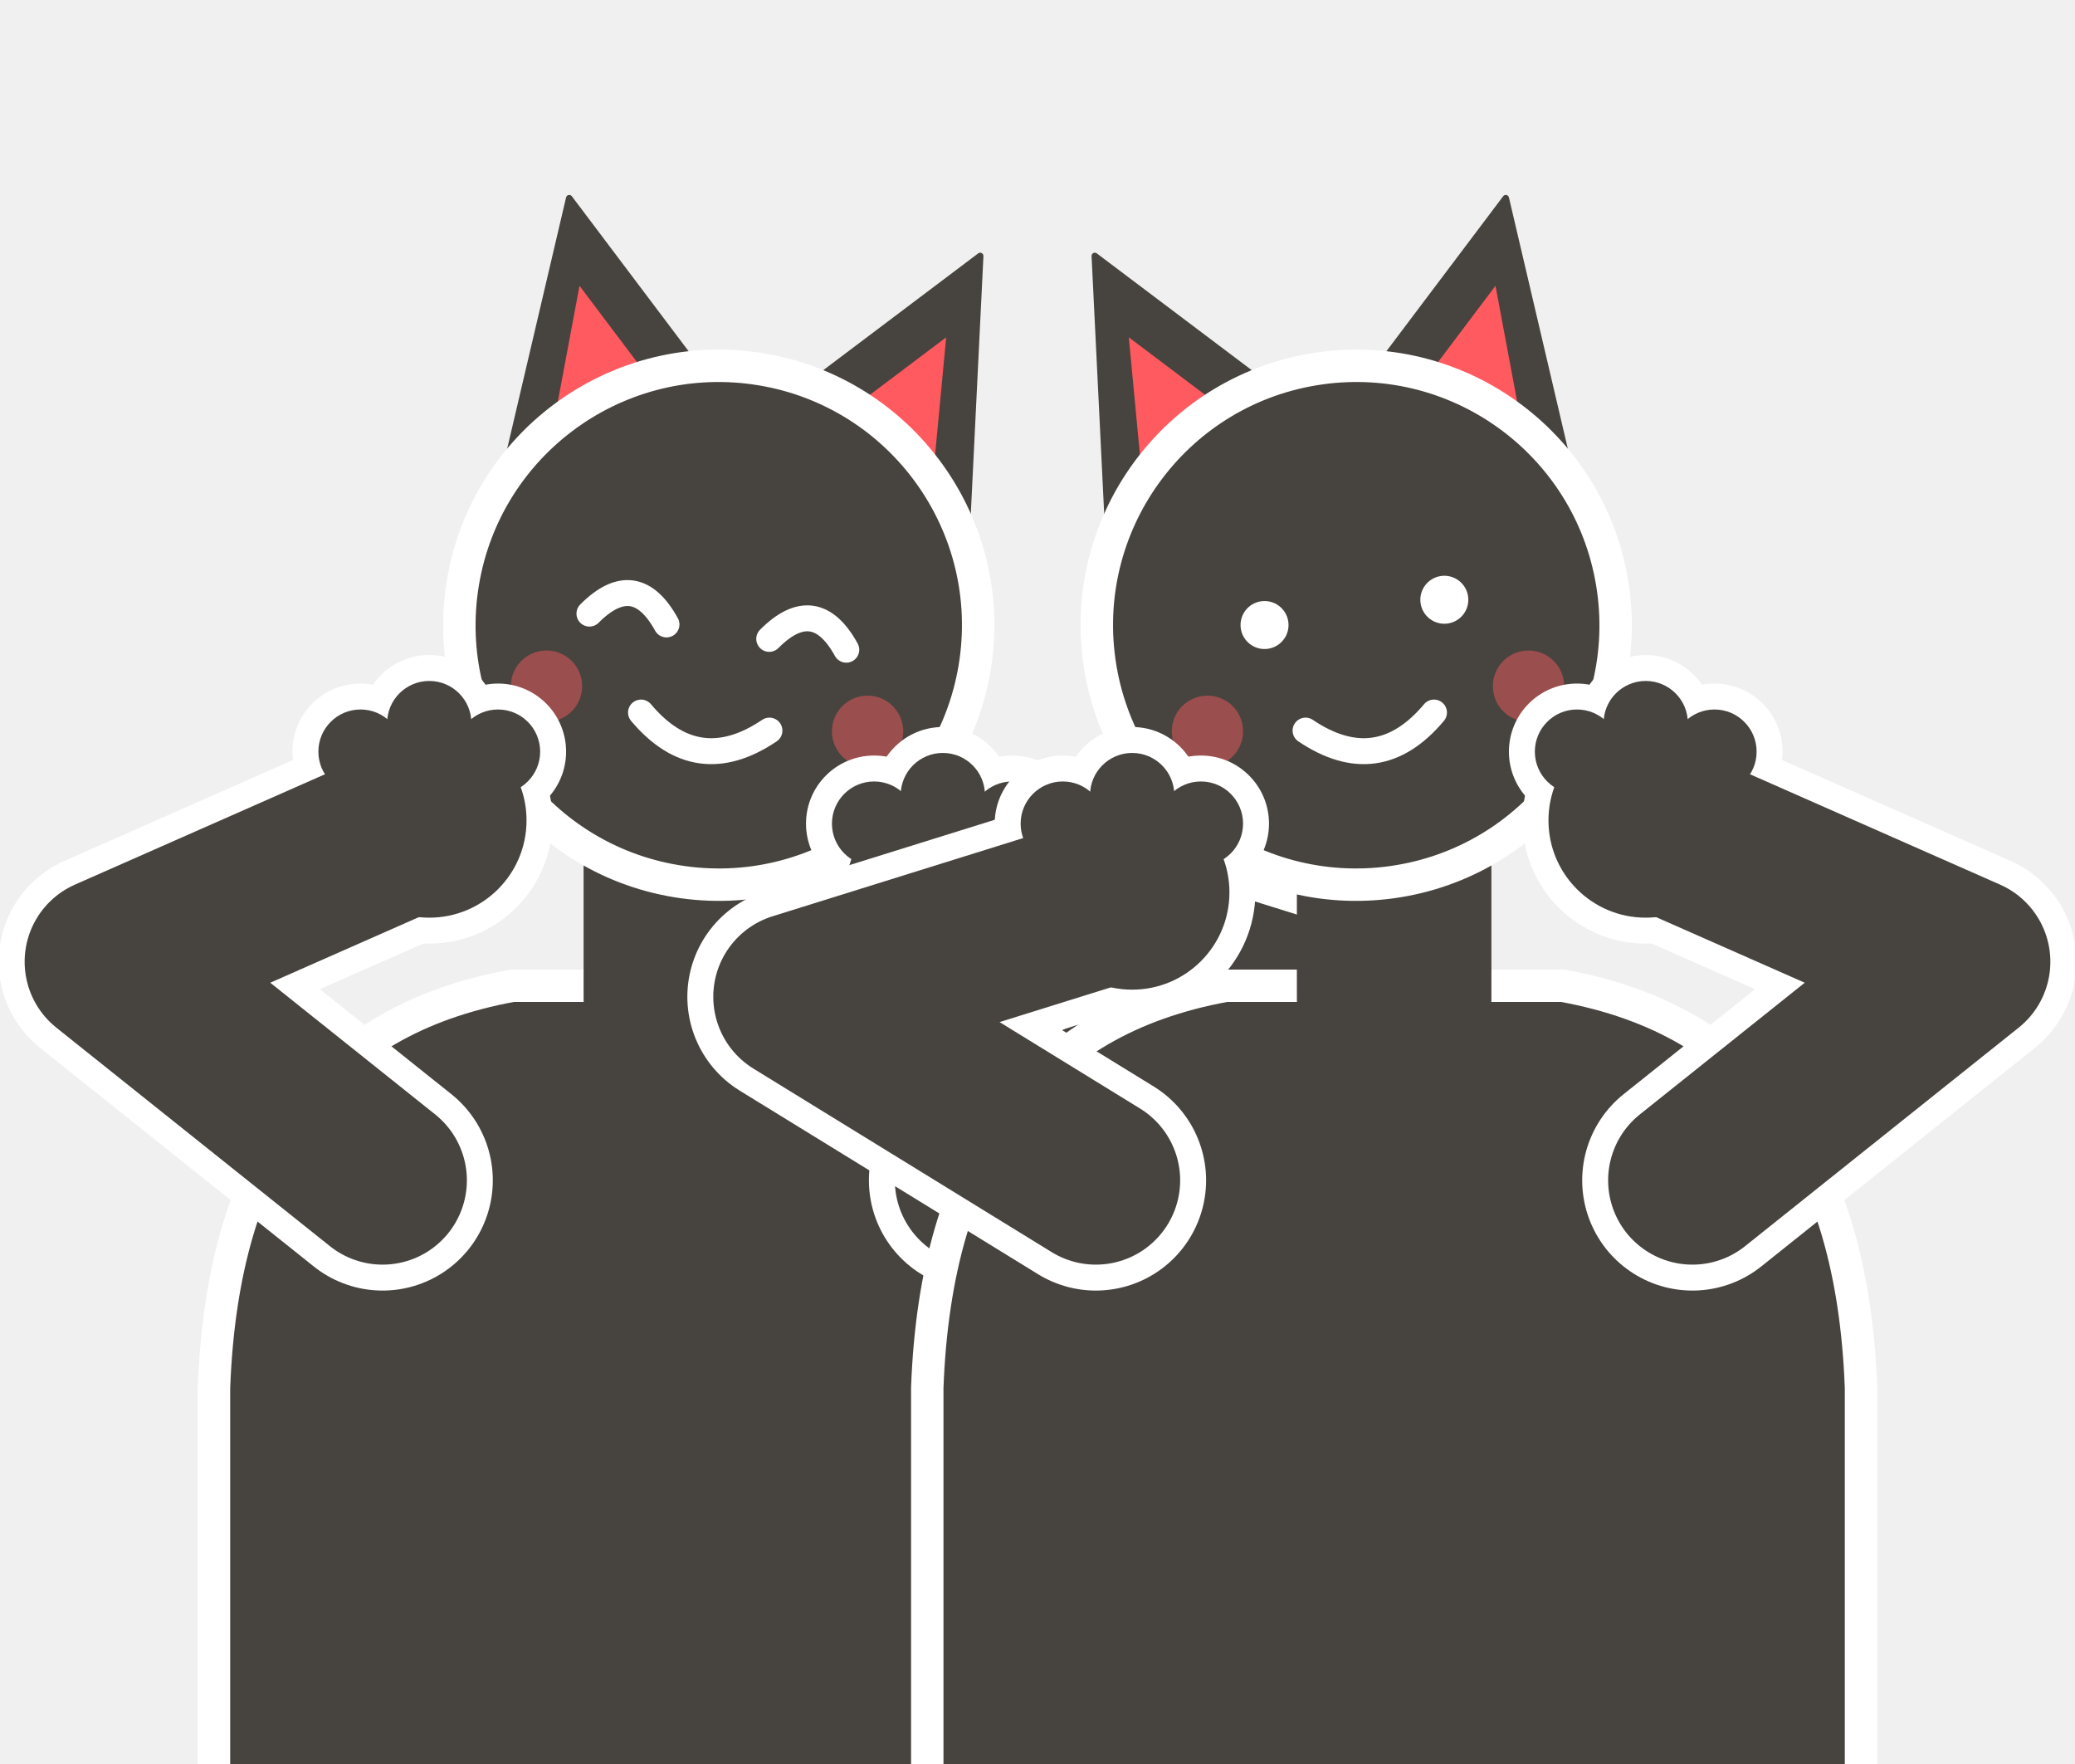
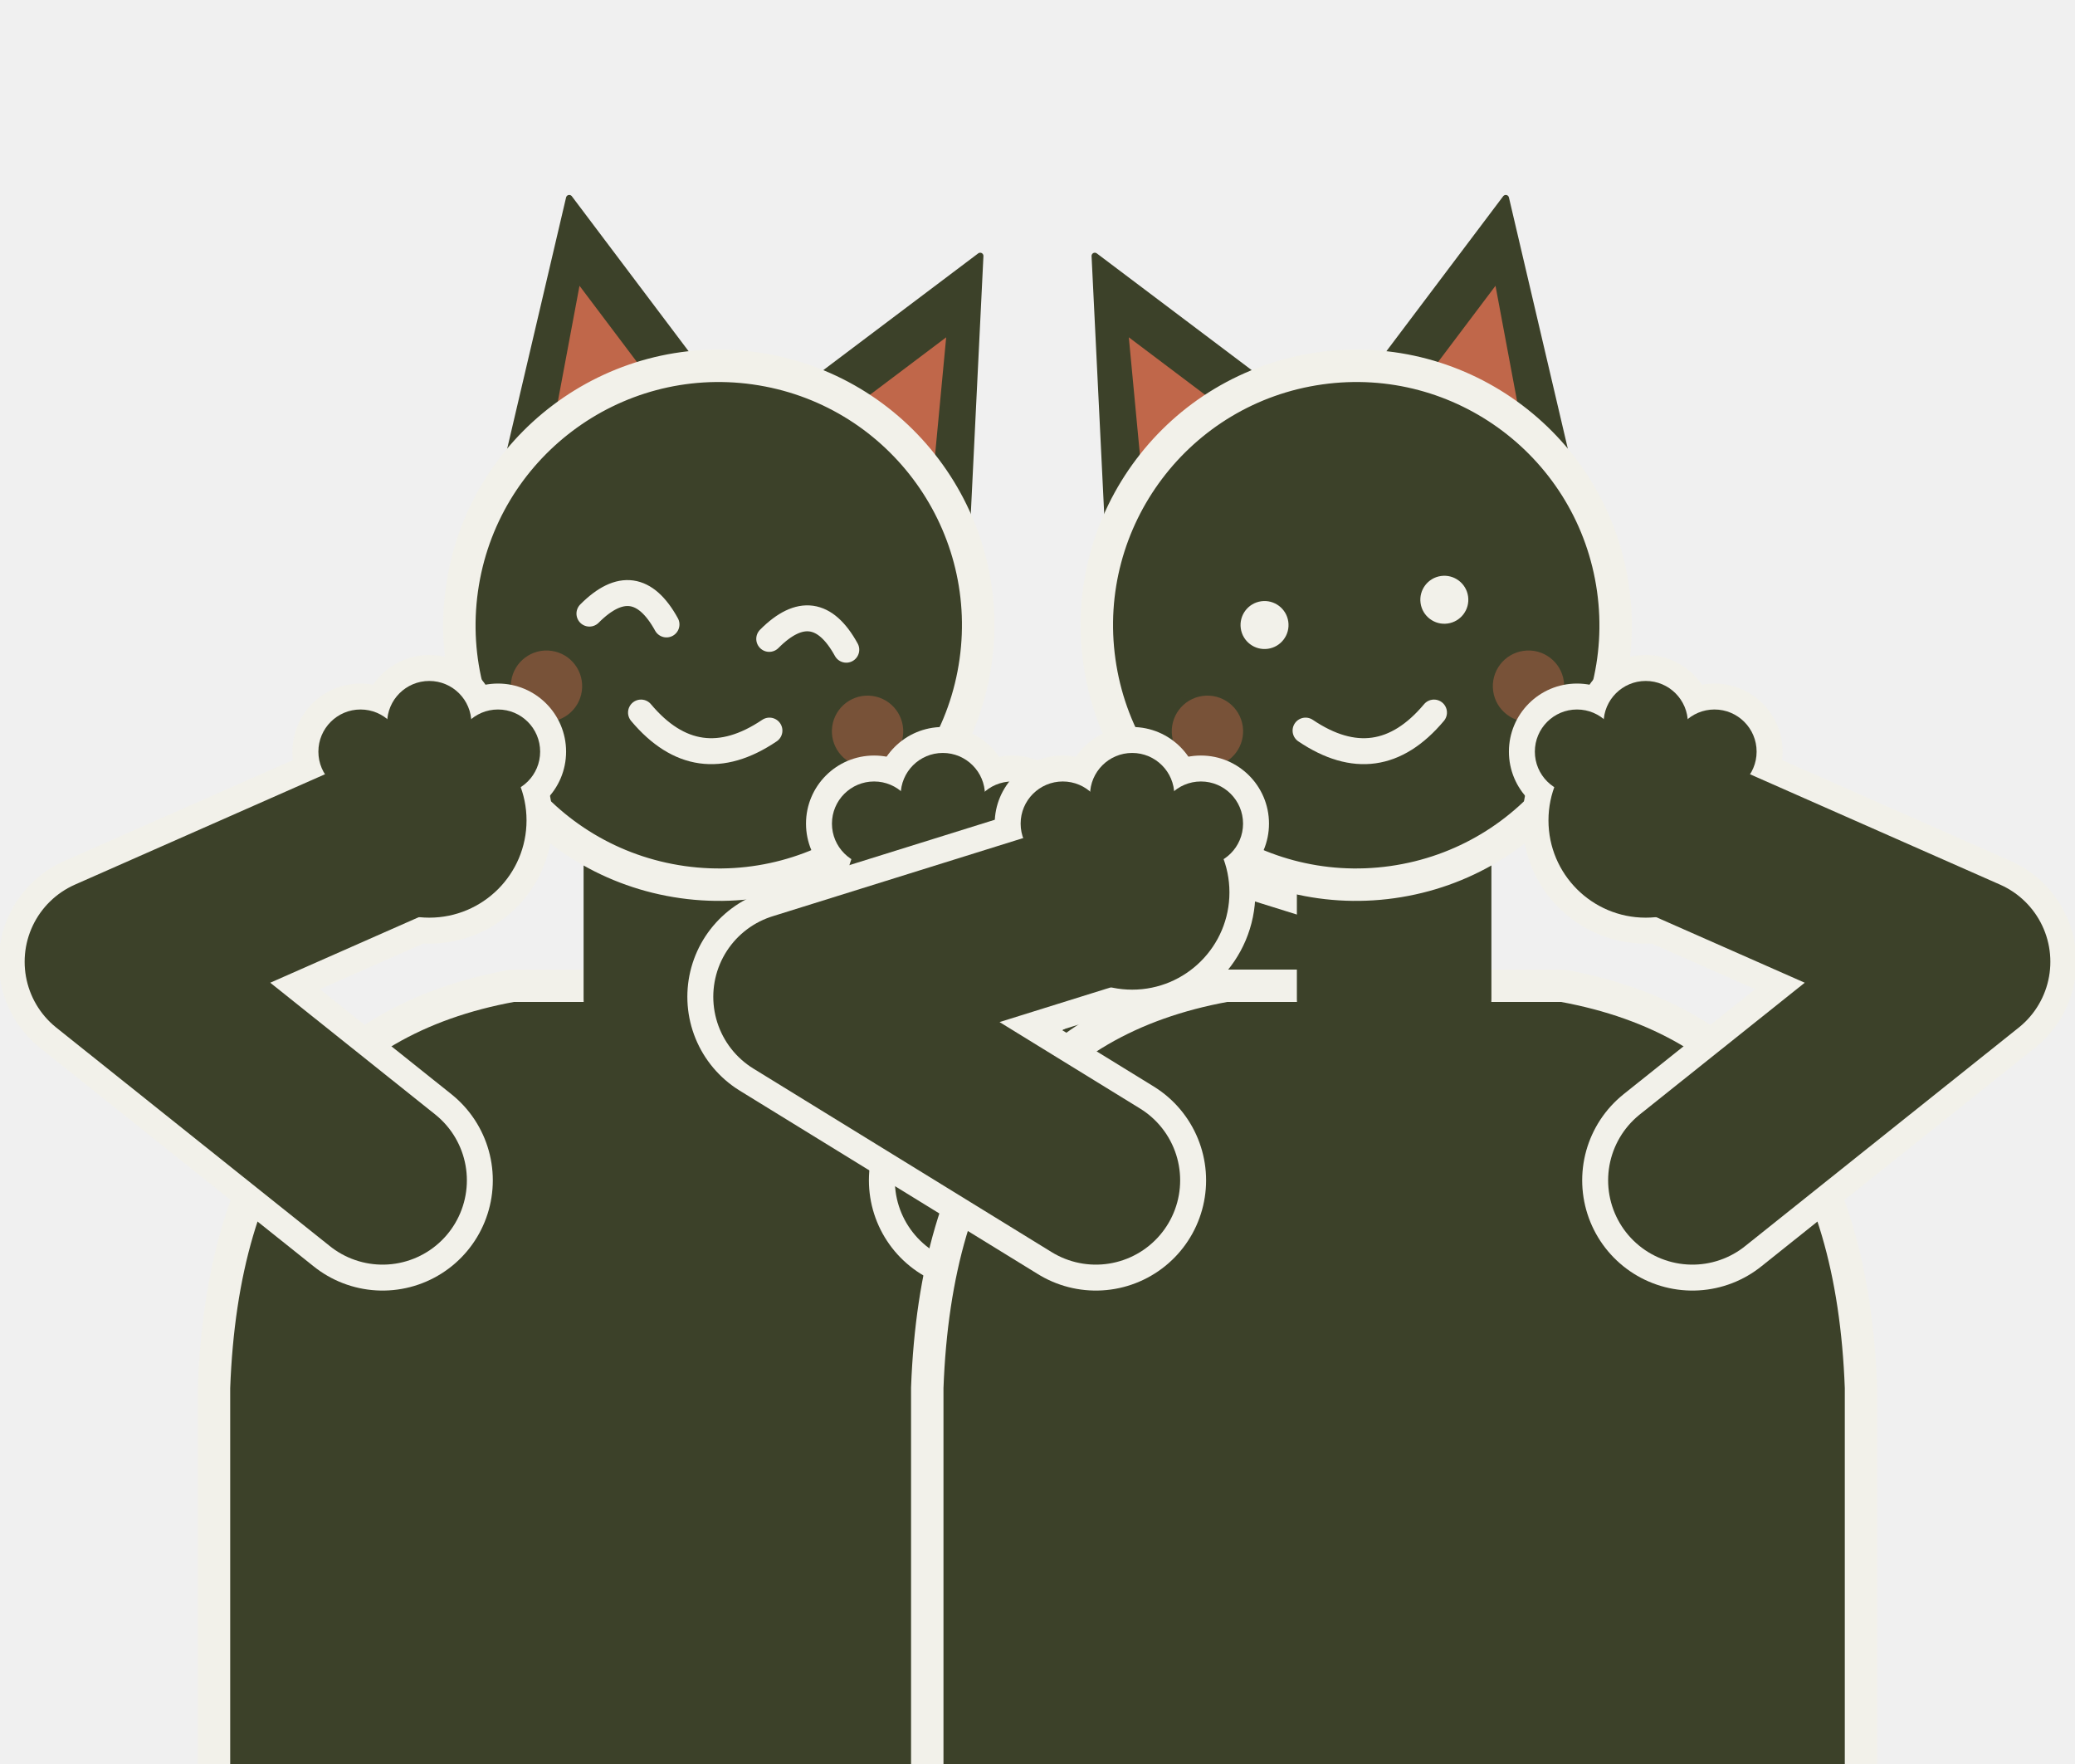
<svg xmlns="http://www.w3.org/2000/svg" viewBox="0 0 320 272" role="img" aria-label="고양이 손">
-   <g fill="none" stroke="#47433e" stroke-linecap="round" stroke-linejoin="round">
-     <path transform="translate(105 0) rotate(0 0 272) translate(0 272) scale(1) translate(0 -272)" d="M-72 420 L-72 214 Q-70 160 -26 152 L26 152 Q70 160 72 214 L72 420 Z" fill="#47433e" stroke="#ffffff" stroke-width="5" />
-     <rect transform="translate(105 0) rotate(0 0 272) translate(0 272) scale(1) translate(0 -272)" x="-15" y="118" width="30" height="44" rx="8" fill="#47433e" stroke="none" />
+   <g fill="none" stroke="#3c4129" stroke-linecap="round" stroke-linejoin="round">
+     <path transform="translate(105 0) rotate(0 0 272) translate(0 272) scale(1) translate(0 -272)" d="M-72 420 L-72 214 Q-70 160 -26 152 L26 152 Q70 160 72 214 L72 420 Z" fill="#3c4129" stroke="#f2f1ea" stroke-width="5" />
+     <rect transform="translate(105 0) rotate(0 0 272) translate(0 272) scale(1) translate(0 -272)" x="-15" y="118" width="30" height="44" rx="8" fill="#3c4129" stroke="none" />
    <g transform="translate(105 0) rotate(0 0 272) translate(0 272) scale(1) translate(0 -272) rotate(8 0 138) translate(0 96)">
-       <path d="M-36 -18 L-32 -62 L-8 -38 Z" fill="#47433e" />
-       <path d="M36 -18 L32 -62 L8 -38 Z" fill="#47433e" />
-       <path d="M-30 -28 L-29 -50 L-17 -38 Z" fill="#ff5a5f" />
-       <path d="M30 -28 L29 -50 L17 -38 Z" fill="#ff5a5f" />
-       <circle r="40" fill="#47433e" stroke="#ffffff" stroke-width="5" />
-       <path d="M-20 1 Q-14 -7 -8 1" stroke="#ffffff" stroke-width="4" fill="none" />
-       <path d="M8 1 Q14 -7 20 1" stroke="#ffffff" stroke-width="4" fill="none" />
-       <path d="M-10 15 Q0 24 10 15" stroke="#ffffff" stroke-width="4" fill="none" />
-       <circle cx="-25" cy="13" r="6" fill="#ff5a5f" opacity=".45" />
-       <circle cx="25" cy="13" r="6" fill="#ff5a5f" opacity=".45" />
+       <path d="M-36 -18 L-32 -62 L-8 -38 Z" fill="#3c4129" />
+       <path d="M36 -18 L32 -62 L8 -38 Z" fill="#3c4129" />
+       <path d="M-30 -28 L-29 -50 L-17 -38 Z" fill="#c0674a" />
+       <path d="M30 -28 L29 -50 L17 -38 Z" fill="#c0674a" />
+       <circle r="40" fill="#3c4129" stroke="#f2f1ea" stroke-width="5" />
+       <path d="M-20 1 Q-14 -7 -8 1" stroke="#f2f1ea" stroke-width="4" fill="none" />
+       <path d="M8 1 Q14 -7 20 1" stroke="#f2f1ea" stroke-width="4" fill="none" />
+       <path d="M-10 15 Q0 24 10 15" stroke="#f2f1ea" stroke-width="4" fill="none" />
+       <circle cx="-25" cy="13" r="6" fill="#c0674a" opacity=".45" />
+       <circle cx="25" cy="13" r="6" fill="#c0674a" opacity=".45" />
    </g>
-     <path d="M59 182 L16.8 148.3 L66.2 126.5" stroke="#ffffff" stroke-width="34" />
-     <circle cx="66.2" cy="126.5" r="19" fill="#ffffff" stroke="none" />
-     <circle cx="55.6" cy="115.9" r="10.5" fill="#ffffff" stroke="none" />
-     <circle cx="66.2" cy="111.5" r="10.5" fill="#ffffff" stroke="none" />
-     <circle cx="76.8" cy="115.9" r="10.5" fill="#ffffff" stroke="none" />
+     <path d="M59 182 L16.8 148.3 L66.2 126.5" stroke="#f2f1ea" stroke-width="34" />
+     <circle cx="66.2" cy="126.5" r="19" fill="#f2f1ea" stroke="none" />
+     <circle cx="55.6" cy="115.9" r="10.5" fill="#f2f1ea" stroke="none" />
+     <circle cx="66.2" cy="111.5" r="10.5" fill="#f2f1ea" stroke="none" />
+     <circle cx="76.8" cy="115.9" r="10.5" fill="#f2f1ea" stroke="none" />
    <path d="M59 182 L16.8 148.3 L66.2 126.5" stroke-width="26" />
-     <circle cx="66.2" cy="126.5" r="15" fill="#47433e" stroke="none" />
-     <circle cx="55.6" cy="115.9" r="6.5" fill="#47433e" stroke="none" />
-     <circle cx="66.2" cy="111.5" r="6.5" fill="#47433e" stroke="none" />
-     <circle cx="76.8" cy="115.9" r="6.5" fill="#47433e" stroke="none" />
-     <path d="M151 182 L197 153.7 L145.4 137.6" stroke="#ffffff" stroke-width="34" />
-     <circle cx="145.4" cy="137.6" r="19" fill="#ffffff" stroke="none" />
-     <circle cx="134.8" cy="127" r="10.5" fill="#ffffff" stroke="none" />
-     <circle cx="145.4" cy="122.6" r="10.5" fill="#ffffff" stroke="none" />
-     <circle cx="156.1" cy="127" r="10.5" fill="#ffffff" stroke="none" />
+     <circle cx="66.2" cy="126.5" r="15" fill="#3c4129" stroke="none" />
+     <circle cx="55.6" cy="115.9" r="6.5" fill="#3c4129" stroke="none" />
+     <circle cx="66.2" cy="111.5" r="6.5" fill="#3c4129" stroke="none" />
+     <circle cx="76.8" cy="115.9" r="6.5" fill="#3c4129" stroke="none" />
+     <path d="M151 182 L197 153.7 L145.4 137.6" stroke="#f2f1ea" stroke-width="34" />
+     <circle cx="145.4" cy="137.6" r="19" fill="#f2f1ea" stroke="none" />
+     <circle cx="134.8" cy="127" r="10.5" fill="#f2f1ea" stroke="none" />
+     <circle cx="145.4" cy="122.6" r="10.5" fill="#f2f1ea" stroke="none" />
+     <circle cx="156.1" cy="127" r="10.5" fill="#f2f1ea" stroke="none" />
    <path d="M151 182 L197 153.7 L145.4 137.6" stroke-width="26" />
-     <circle cx="145.4" cy="137.6" r="15" fill="#47433e" stroke="none" />
-     <circle cx="134.8" cy="127" r="6.5" fill="#47433e" stroke="none" />
-     <circle cx="145.4" cy="122.6" r="6.5" fill="#47433e" stroke="none" />
-     <circle cx="156.1" cy="127" r="6.5" fill="#47433e" stroke="none" />
-     <path transform="translate(215 0) rotate(0 0 272) translate(0 272) scale(1) translate(0 -272)" d="M-72 420 L-72 214 Q-70 160 -26 152 L26 152 Q70 160 72 214 L72 420 Z" fill="#47433e" stroke="#ffffff" stroke-width="5" />
-     <rect transform="translate(215 0) rotate(0 0 272) translate(0 272) scale(1) translate(0 -272)" x="-15" y="118" width="30" height="44" rx="8" fill="#47433e" stroke="none" />
+     <circle cx="145.4" cy="137.6" r="15" fill="#3c4129" stroke="none" />
+     <circle cx="134.8" cy="127" r="6.5" fill="#3c4129" stroke="none" />
+     <circle cx="145.4" cy="122.6" r="6.5" fill="#3c4129" stroke="none" />
+     <circle cx="156.1" cy="127" r="6.5" fill="#3c4129" stroke="none" />
+     <path transform="translate(215 0) rotate(0 0 272) translate(0 272) scale(1) translate(0 -272)" d="M-72 420 L-72 214 Q-70 160 -26 152 L26 152 Q70 160 72 214 L72 420 Z" fill="#3c4129" stroke="#f2f1ea" stroke-width="5" />
+     <rect transform="translate(215 0) rotate(0 0 272) translate(0 272) scale(1) translate(0 -272)" x="-15" y="118" width="30" height="44" rx="8" fill="#3c4129" stroke="none" />
    <g transform="translate(215 0) rotate(0 0 272) translate(0 272) scale(1) translate(0 -272) rotate(-8 0 138) translate(0 96)">
-       <path d="M-36 -18 L-32 -62 L-8 -38 Z" fill="#47433e" />
-       <path d="M36 -18 L32 -62 L8 -38 Z" fill="#47433e" />
-       <path d="M-30 -28 L-29 -50 L-17 -38 Z" fill="#ff5a5f" />
-       <path d="M30 -28 L29 -50 L17 -38 Z" fill="#ff5a5f" />
-       <circle r="40" fill="#47433e" stroke="#ffffff" stroke-width="5" />
-       <circle cx="-14" cy="-2" r="4.2" fill="#ffffff" />
-       <circle cx="14" cy="-2" r="4.2" fill="#ffffff" />
-       <path d="M-10 15 Q0 24 10 15" stroke="#ffffff" stroke-width="4" fill="none" />
-       <circle cx="-25" cy="13" r="6" fill="#ff5a5f" opacity=".45" />
-       <circle cx="25" cy="13" r="6" fill="#ff5a5f" opacity=".45" />
+       <path d="M-36 -18 L-32 -62 L-8 -38 Z" fill="#3c4129" />
+       <path d="M36 -18 L32 -62 L8 -38 Z" fill="#3c4129" />
+       <path d="M-30 -28 L-29 -50 L-17 -38 Z" fill="#c0674a" />
+       <path d="M30 -28 L29 -50 L17 -38 Z" fill="#c0674a" />
+       <circle r="40" fill="#3c4129" stroke="#f2f1ea" stroke-width="5" />
+       <circle cx="-14" cy="-2" r="4.2" fill="#f2f1ea" />
+       <circle cx="14" cy="-2" r="4.2" fill="#f2f1ea" />
+       <path d="M-10 15 Q0 24 10 15" stroke="#f2f1ea" stroke-width="4" fill="none" />
+       <circle cx="-25" cy="13" r="6" fill="#c0674a" opacity=".45" />
+       <circle cx="25" cy="13" r="6" fill="#c0674a" opacity=".45" />
    </g>
-     <path d="M169 182 L123 153.7 L174.6 137.6" stroke="#ffffff" stroke-width="34" />
-     <circle cx="174.6" cy="137.6" r="19" fill="#ffffff" stroke="none" />
-     <circle cx="163.9" cy="127" r="10.5" fill="#ffffff" stroke="none" />
-     <circle cx="174.6" cy="122.6" r="10.5" fill="#ffffff" stroke="none" />
-     <circle cx="185.2" cy="127" r="10.5" fill="#ffffff" stroke="none" />
+     <path d="M169 182 L123 153.7 L174.6 137.6" stroke="#f2f1ea" stroke-width="34" />
+     <circle cx="174.6" cy="137.6" r="19" fill="#f2f1ea" stroke="none" />
+     <circle cx="163.9" cy="127" r="10.5" fill="#f2f1ea" stroke="none" />
+     <circle cx="174.6" cy="122.6" r="10.5" fill="#f2f1ea" stroke="none" />
+     <circle cx="185.2" cy="127" r="10.5" fill="#f2f1ea" stroke="none" />
    <path d="M169 182 L123 153.7 L174.6 137.6" stroke-width="26" />
-     <circle cx="174.6" cy="137.6" r="15" fill="#47433e" stroke="none" />
-     <circle cx="163.9" cy="127" r="6.5" fill="#47433e" stroke="none" />
-     <circle cx="174.6" cy="122.6" r="6.5" fill="#47433e" stroke="none" />
-     <circle cx="185.2" cy="127" r="6.5" fill="#47433e" stroke="none" />
-     <path d="M261 182 L303.2 148.3 L253.8 126.5" stroke="#ffffff" stroke-width="34" />
-     <circle cx="253.8" cy="126.5" r="19" fill="#ffffff" stroke="none" />
-     <circle cx="243.2" cy="115.9" r="10.5" fill="#ffffff" stroke="none" />
-     <circle cx="253.8" cy="111.5" r="10.5" fill="#ffffff" stroke="none" />
-     <circle cx="264.4" cy="115.9" r="10.5" fill="#ffffff" stroke="none" />
+     <circle cx="174.6" cy="137.6" r="15" fill="#3c4129" stroke="none" />
+     <circle cx="163.9" cy="127" r="6.5" fill="#3c4129" stroke="none" />
+     <circle cx="174.6" cy="122.6" r="6.5" fill="#3c4129" stroke="none" />
+     <circle cx="185.2" cy="127" r="6.5" fill="#3c4129" stroke="none" />
+     <path d="M261 182 L303.2 148.3 L253.8 126.5" stroke="#f2f1ea" stroke-width="34" />
+     <circle cx="253.8" cy="126.5" r="19" fill="#f2f1ea" stroke="none" />
+     <circle cx="243.2" cy="115.9" r="10.5" fill="#f2f1ea" stroke="none" />
+     <circle cx="253.8" cy="111.5" r="10.5" fill="#f2f1ea" stroke="none" />
+     <circle cx="264.4" cy="115.9" r="10.5" fill="#f2f1ea" stroke="none" />
    <path d="M261 182 L303.2 148.3 L253.8 126.5" stroke-width="26" />
-     <circle cx="253.8" cy="126.5" r="15" fill="#47433e" stroke="none" />
-     <circle cx="243.2" cy="115.9" r="6.5" fill="#47433e" stroke="none" />
-     <circle cx="253.8" cy="111.5" r="6.5" fill="#47433e" stroke="none" />
-     <circle cx="264.4" cy="115.9" r="6.5" fill="#47433e" stroke="none" />
+     <circle cx="253.8" cy="126.5" r="15" fill="#3c4129" stroke="none" />
+     <circle cx="243.2" cy="115.9" r="6.5" fill="#3c4129" stroke="none" />
+     <circle cx="253.8" cy="111.5" r="6.5" fill="#3c4129" stroke="none" />
+     <circle cx="264.4" cy="115.9" r="6.5" fill="#3c4129" stroke="none" />
  </g>
</svg>
